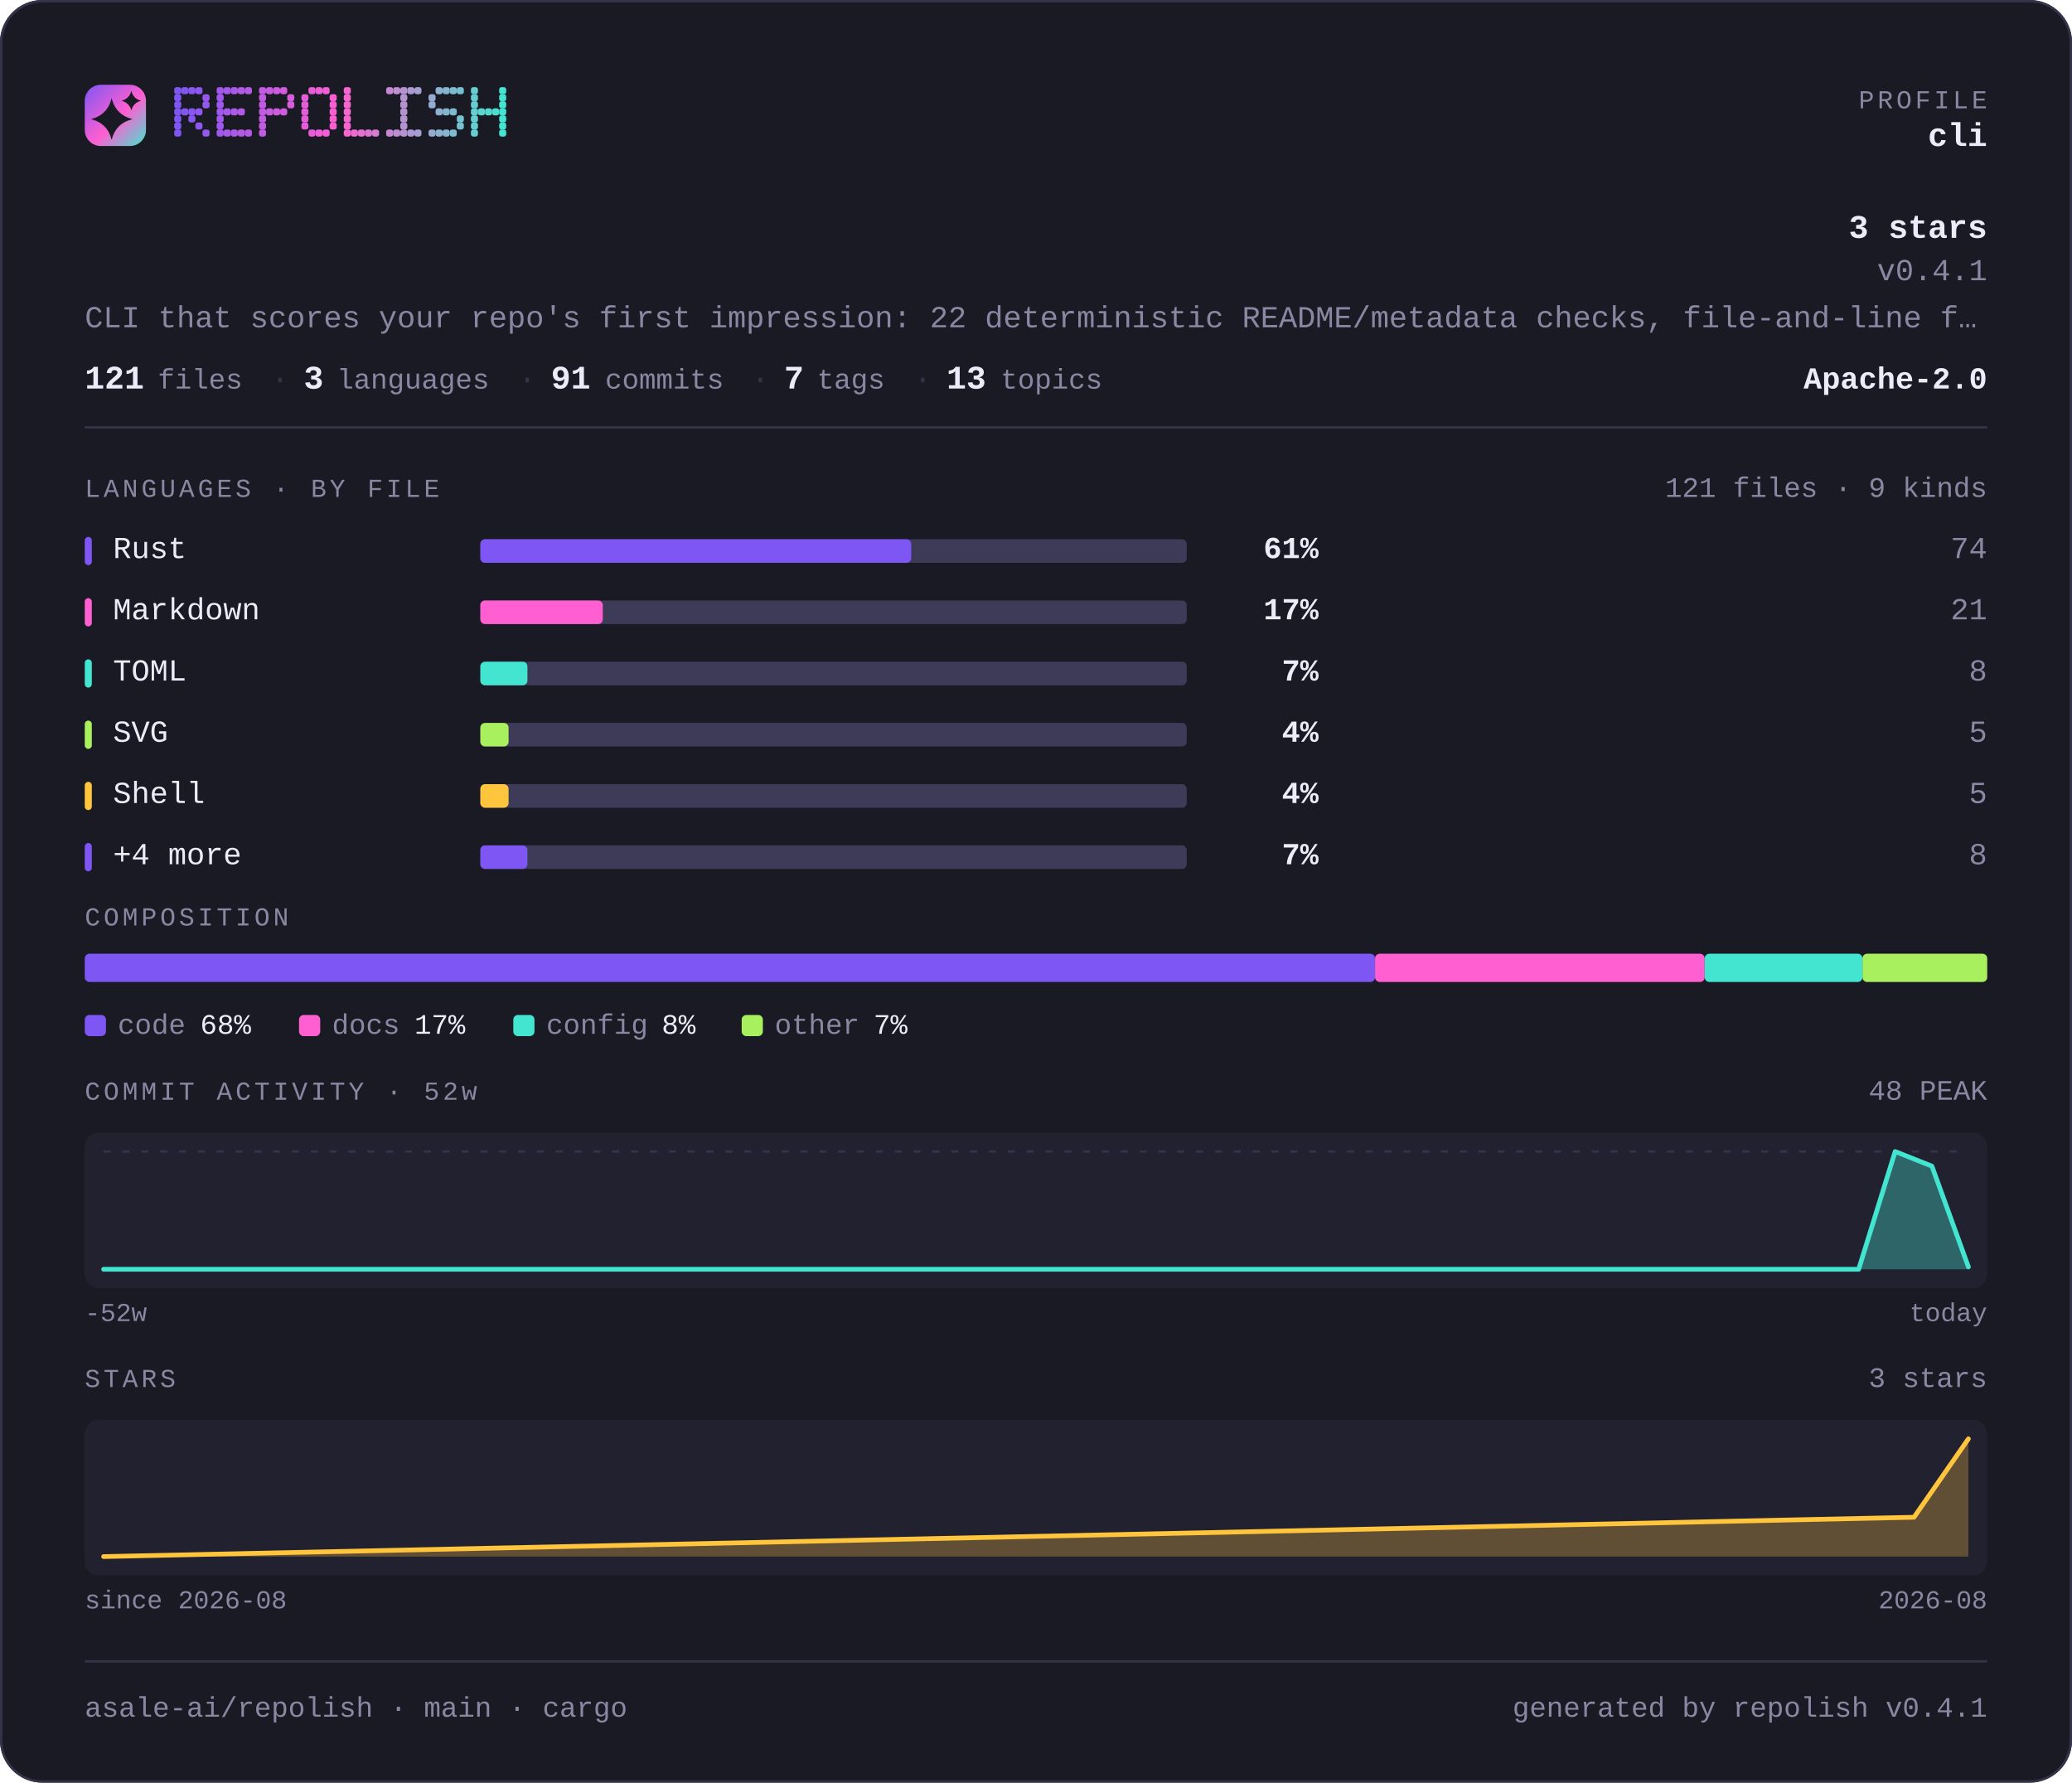
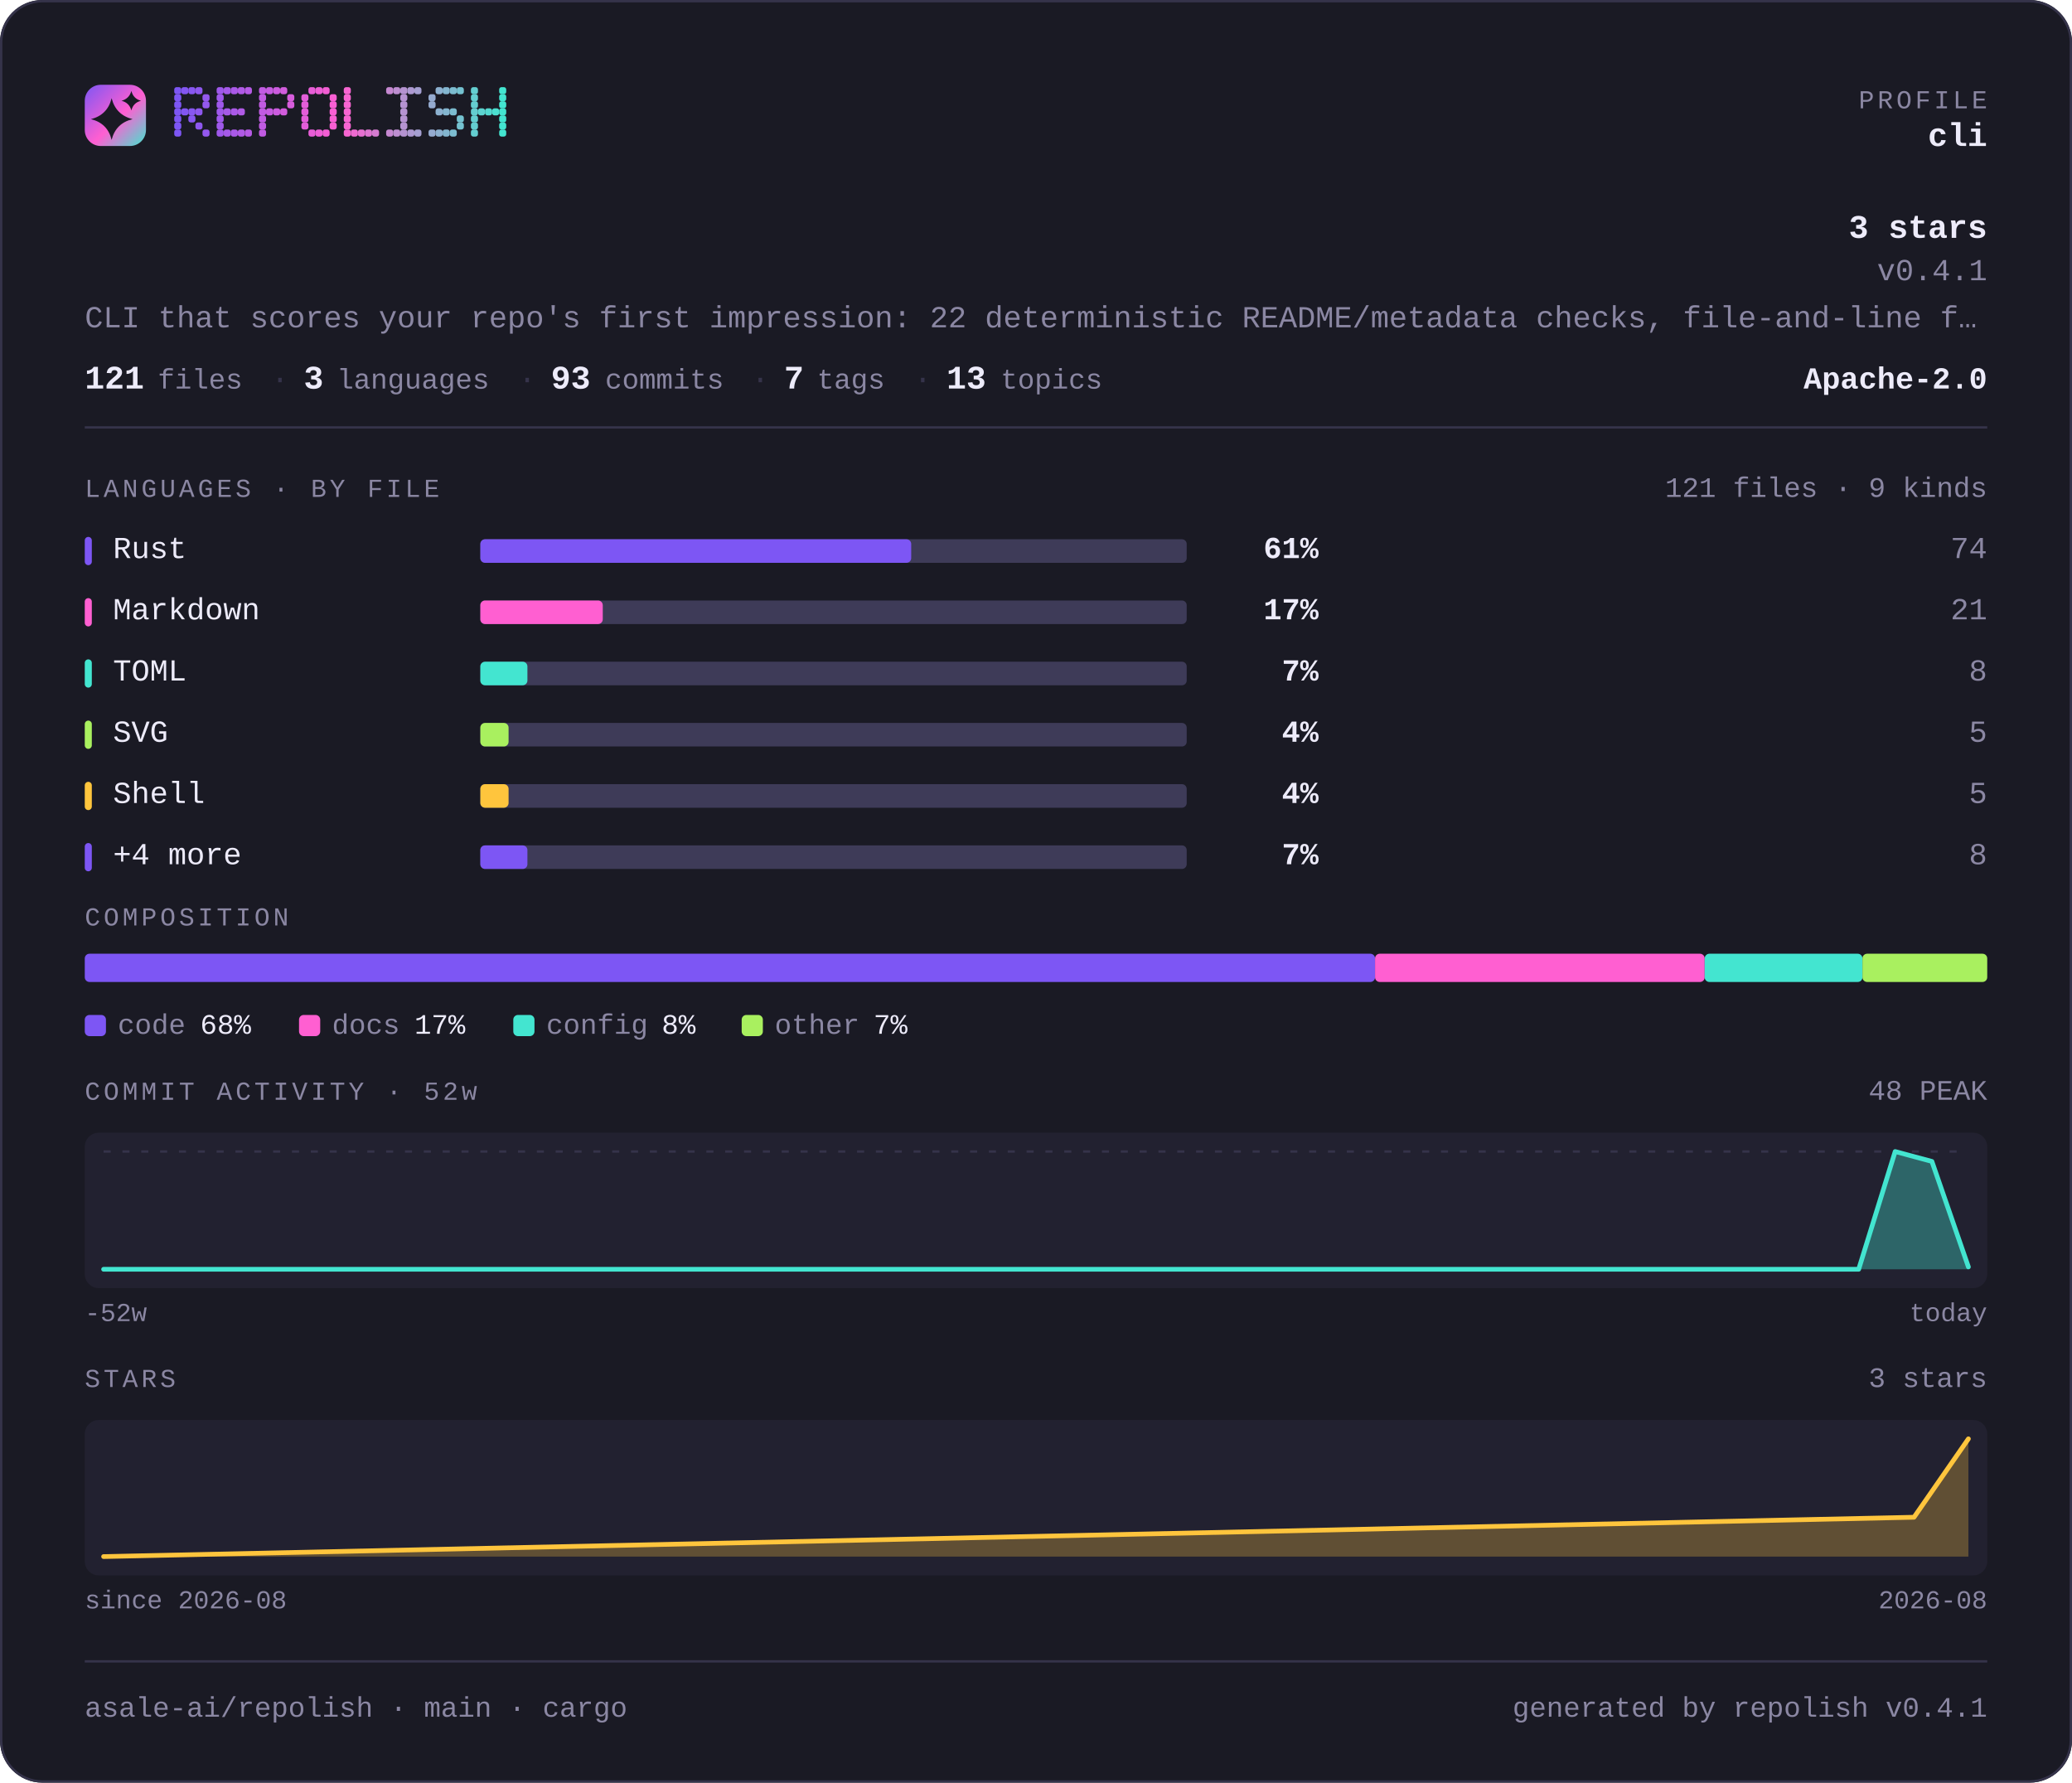
<svg xmlns="http://www.w3.org/2000/svg" width="880" height="757" viewBox="0 0 880 757" lang="en" role="img" aria-label="asale-ai/repolish — repository overview">
  <defs>
    <linearGradient id="brand" x1="0" y1="0" x2="1" y2="1">
      <stop offset="0" stop-color="#7d56f4" />
      <stop offset="0.55" stop-color="#ff5fd1" />
      <stop offset="1" stop-color="#43e5d0" />
    </linearGradient>
  </defs>
  <style>
    .t { font-family: ui-monospace, SFMono-Regular, "SF Mono", Menlo, Consolas, "Liberation Mono", "Noto Sans Mono CJK SC", "Noto Sans Mono CJK JP", "Microsoft YaHei", "Hiragino Sans", "Yu Gothic", monospace; }
  </style>
  <rect x="0" y="0" width="880" height="757" rx="18.0" fill="#1a1a24" />
  <rect x="0.5" y="0.5" width="879" height="756" rx="17.5" fill="none" stroke="#35334a" />
  <rect x="36" y="36" width="26" height="26" rx="6.8" fill="url(#brand)" />
  <path d="M47.4 41.7Q49.2 48.8 56.3 50.6Q49.2 52.3 47.4 59.4Q45.7 52.3 38.6 50.6Q45.7 48.8 47.4 41.7Z" fill="#1a1a24" />
  <path d="M55.8 38.6Q56.6 41.9 59.9 42.8Q56.6 43.6 55.8 46.9Q54.9 43.6 51.6 42.8Q54.9 41.9 55.8 38.6Z" fill="#1a1a24" />
  <g fill="#7d56f4">
    <rect x="74" y="37" width="3" height="3" rx="1" />
    <rect x="74" y="40" width="3" height="3" rx="1" />
    <rect x="74" y="43" width="3" height="3" rx="1" />
    <rect x="74" y="46" width="3" height="3" rx="1" />
    <rect x="74" y="49" width="3" height="3" rx="1" />
    <rect x="74" y="52" width="3" height="3" rx="1" />
    <rect x="74" y="55" width="3" height="3" rx="1" />
  </g>
  <g fill="#8356f2">
    <rect x="77" y="37" width="3" height="3" rx="1" />
    <rect x="77" y="46" width="3" height="3" rx="1" />
  </g>
  <g fill="#8857f1">
    <rect x="80" y="37" width="3" height="3" rx="1" />
    <rect x="80" y="46" width="3" height="3" rx="1" />
    <rect x="80" y="49" width="3" height="3" rx="1" />
  </g>
  <g fill="#8e57ef">
    <rect x="83" y="37" width="3" height="3" rx="1" />
    <rect x="83" y="46" width="3" height="3" rx="1" />
    <rect x="83" y="52" width="3" height="3" rx="1" />
  </g>
  <g fill="#9458ee">
    <rect x="86" y="40" width="3" height="3" rx="1" />
    <rect x="86" y="43" width="3" height="3" rx="1" />
    <rect x="86" y="55" width="3" height="3" rx="1" />
  </g>
  <g fill="#9f58eb">
    <rect x="92" y="37" width="3" height="3" rx="1" />
    <rect x="92" y="40" width="3" height="3" rx="1" />
    <rect x="92" y="43" width="3" height="3" rx="1" />
    <rect x="92" y="46" width="3" height="3" rx="1" />
    <rect x="92" y="49" width="3" height="3" rx="1" />
    <rect x="92" y="52" width="3" height="3" rx="1" />
    <rect x="92" y="55" width="3" height="3" rx="1" />
  </g>
  <g fill="#a559e9">
    <rect x="95" y="37" width="3" height="3" rx="1" />
    <rect x="95" y="46" width="3" height="3" rx="1" />
    <rect x="95" y="55" width="3" height="3" rx="1" />
  </g>
  <g fill="#aa59e8">
    <rect x="98" y="37" width="3" height="3" rx="1" />
    <rect x="98" y="46" width="3" height="3" rx="1" />
    <rect x="98" y="55" width="3" height="3" rx="1" />
  </g>
  <g fill="#b05ae6">
    <rect x="101" y="37" width="3" height="3" rx="1" />
    <rect x="101" y="46" width="3" height="3" rx="1" />
    <rect x="101" y="55" width="3" height="3" rx="1" />
  </g>
  <g fill="#b65ae5">
    <rect x="104" y="37" width="3" height="3" rx="1" />
    <rect x="104" y="55" width="3" height="3" rx="1" />
  </g>
  <g fill="#c15be2">
    <rect x="110" y="37" width="3" height="3" rx="1" />
    <rect x="110" y="40" width="3" height="3" rx="1" />
    <rect x="110" y="43" width="3" height="3" rx="1" />
    <rect x="110" y="46" width="3" height="3" rx="1" />
    <rect x="110" y="49" width="3" height="3" rx="1" />
    <rect x="110" y="52" width="3" height="3" rx="1" />
    <rect x="110" y="55" width="3" height="3" rx="1" />
  </g>
  <g fill="#c65be0">
    <rect x="113" y="37" width="3" height="3" rx="1" />
    <rect x="113" y="46" width="3" height="3" rx="1" />
  </g>
  <g fill="#cc5bdf">
    <rect x="116" y="37" width="3" height="3" rx="1" />
    <rect x="116" y="46" width="3" height="3" rx="1" />
  </g>
  <g fill="#d25cdd">
    <rect x="119" y="37" width="3" height="3" rx="1" />
    <rect x="119" y="46" width="3" height="3" rx="1" />
  </g>
  <g fill="#d75cdc">
    <rect x="122" y="40" width="3" height="3" rx="1" />
    <rect x="122" y="43" width="3" height="3" rx="1" />
  </g>
  <g fill="#e35dd9">
    <rect x="128" y="40" width="3" height="3" rx="1" />
    <rect x="128" y="43" width="3" height="3" rx="1" />
    <rect x="128" y="46" width="3" height="3" rx="1" />
    <rect x="128" y="49" width="3" height="3" rx="1" />
    <rect x="128" y="52" width="3" height="3" rx="1" />
  </g>
  <g fill="#e85dd7">
    <rect x="131" y="37" width="3" height="3" rx="1" />
    <rect x="131" y="55" width="3" height="3" rx="1" />
  </g>
  <g fill="#ee5ed6">
    <rect x="134" y="37" width="3" height="3" rx="1" />
    <rect x="134" y="55" width="3" height="3" rx="1" />
  </g>
  <g fill="#f45ed4">
    <rect x="137" y="37" width="3" height="3" rx="1" />
    <rect x="137" y="55" width="3" height="3" rx="1" />
  </g>
  <g fill="#f95fd3">
    <rect x="140" y="40" width="3" height="3" rx="1" />
    <rect x="140" y="43" width="3" height="3" rx="1" />
    <rect x="140" y="46" width="3" height="3" rx="1" />
    <rect x="140" y="49" width="3" height="3" rx="1" />
    <rect x="140" y="52" width="3" height="3" rx="1" />
  </g>
  <g fill="#f765d1">
    <rect x="146" y="37" width="3" height="3" rx="1" />
    <rect x="146" y="40" width="3" height="3" rx="1" />
    <rect x="146" y="43" width="3" height="3" rx="1" />
    <rect x="146" y="46" width="3" height="3" rx="1" />
    <rect x="146" y="49" width="3" height="3" rx="1" />
    <rect x="146" y="52" width="3" height="3" rx="1" />
    <rect x="146" y="55" width="3" height="3" rx="1" />
  </g>
  <g fill="#ef6bd1">
    <rect x="149" y="55" width="3" height="3" rx="1" />
  </g>
  <g fill="#e670d1">
    <rect x="152" y="55" width="3" height="3" rx="1" />
  </g>
  <g fill="#de76d1">
    <rect x="155" y="55" width="3" height="3" rx="1" />
  </g>
  <g fill="#d67cd1">
    <rect x="158" y="55" width="3" height="3" rx="1" />
  </g>
  <g fill="#c688d1">
    <rect x="164" y="37" width="3" height="3" rx="1" />
    <rect x="164" y="55" width="3" height="3" rx="1" />
  </g>
  <g fill="#be8ed1">
    <rect x="167" y="37" width="3" height="3" rx="1" />
    <rect x="167" y="55" width="3" height="3" rx="1" />
  </g>
  <g fill="#b593d1">
    <rect x="170" y="37" width="3" height="3" rx="1" />
    <rect x="170" y="40" width="3" height="3" rx="1" />
    <rect x="170" y="43" width="3" height="3" rx="1" />
    <rect x="170" y="46" width="3" height="3" rx="1" />
    <rect x="170" y="49" width="3" height="3" rx="1" />
    <rect x="170" y="52" width="3" height="3" rx="1" />
    <rect x="170" y="55" width="3" height="3" rx="1" />
  </g>
  <g fill="#ad99d1">
    <rect x="173" y="37" width="3" height="3" rx="1" />
    <rect x="173" y="55" width="3" height="3" rx="1" />
  </g>
  <g fill="#a59fd1">
    <rect x="176" y="37" width="3" height="3" rx="1" />
    <rect x="176" y="55" width="3" height="3" rx="1" />
  </g>
  <g fill="#95abd0">
    <rect x="182" y="40" width="3" height="3" rx="1" />
    <rect x="182" y="43" width="3" height="3" rx="1" />
    <rect x="182" y="55" width="3" height="3" rx="1" />
  </g>
  <g fill="#8db1d0">
    <rect x="185" y="37" width="3" height="3" rx="1" />
    <rect x="185" y="46" width="3" height="3" rx="1" />
    <rect x="185" y="55" width="3" height="3" rx="1" />
  </g>
  <g fill="#84b6d0">
    <rect x="188" y="37" width="3" height="3" rx="1" />
    <rect x="188" y="46" width="3" height="3" rx="1" />
    <rect x="188" y="55" width="3" height="3" rx="1" />
  </g>
  <g fill="#7cbcd0">
    <rect x="191" y="37" width="3" height="3" rx="1" />
    <rect x="191" y="46" width="3" height="3" rx="1" />
    <rect x="191" y="55" width="3" height="3" rx="1" />
  </g>
  <g fill="#74c2d0">
    <rect x="194" y="37" width="3" height="3" rx="1" />
    <rect x="194" y="49" width="3" height="3" rx="1" />
    <rect x="194" y="52" width="3" height="3" rx="1" />
  </g>
  <g fill="#64ced0">
    <rect x="200" y="37" width="3" height="3" rx="1" />
    <rect x="200" y="40" width="3" height="3" rx="1" />
    <rect x="200" y="43" width="3" height="3" rx="1" />
    <rect x="200" y="46" width="3" height="3" rx="1" />
    <rect x="200" y="49" width="3" height="3" rx="1" />
    <rect x="200" y="52" width="3" height="3" rx="1" />
    <rect x="200" y="55" width="3" height="3" rx="1" />
  </g>
  <g fill="#5cd4d0">
    <rect x="203" y="46" width="3" height="3" rx="1" />
  </g>
  <g fill="#53d9d0">
    <rect x="206" y="46" width="3" height="3" rx="1" />
  </g>
  <g fill="#4bdfd0">
    <rect x="209" y="46" width="3" height="3" rx="1" />
  </g>
  <g fill="#43e5d0">
    <rect x="212" y="37" width="3" height="3" rx="1" />
    <rect x="212" y="40" width="3" height="3" rx="1" />
    <rect x="212" y="43" width="3" height="3" rx="1" />
    <rect x="212" y="46" width="3" height="3" rx="1" />
    <rect x="212" y="49" width="3" height="3" rx="1" />
    <rect x="212" y="52" width="3" height="3" rx="1" />
    <rect x="212" y="55" width="3" height="3" rx="1" />
  </g>
  <text class="t" x="844" y="46" font-size="11" fill="#8b87a3" text-anchor="end" letter-spacing="1.4">PROFILE</text>
  <text class="t" x="844" y="62" font-size="14" fill="#edebfa" text-anchor="end" font-weight="700">cli</text>
  <text class="t" x="844" y="101" font-size="14" fill="#edebfa" text-anchor="end" font-weight="700">3 stars</text>
  <text class="t" x="844" y="119" font-size="13" fill="#8b87a3" text-anchor="end">v0.4.1</text>
  <text class="t" x="36" y="139" font-size="13" fill="#8b87a3" text-anchor="start">CLI that scores your repo's first impression: 22 deterministic README/metadata checks, file-and-line f…</text>
  <text class="t" x="36" y="165" font-size="14" fill="#edebfa" text-anchor="start" font-weight="700">121</text>
  <text class="t" x="67" y="165" font-size="12" fill="#8b87a3" text-anchor="start">files</text>
  <text class="t" x="115" y="165" font-size="13" fill="#35334a" text-anchor="start">·</text>
  <text class="t" x="129" y="165" font-size="14" fill="#edebfa" text-anchor="start" font-weight="700">3</text>
  <text class="t" x="143" y="165" font-size="12" fill="#8b87a3" text-anchor="start">languages</text>
  <text class="t" x="220" y="165" font-size="13" fill="#35334a" text-anchor="start">·</text>
-   <text class="t" x="234" y="165" font-size="14" fill="#edebfa" text-anchor="start" font-weight="700">91</text>
+   <text class="t" x="234" y="165" font-size="14" fill="#edebfa" text-anchor="start" font-weight="700">93</text>
  <text class="t" x="257" y="165" font-size="12" fill="#8b87a3" text-anchor="start">commits</text>
  <text class="t" x="319" y="165" font-size="13" fill="#35334a" text-anchor="start">·</text>
  <text class="t" x="333" y="165" font-size="14" fill="#edebfa" text-anchor="start" font-weight="700">7</text>
  <text class="t" x="347" y="165" font-size="12" fill="#8b87a3" text-anchor="start">tags</text>
  <text class="t" x="388" y="165" font-size="13" fill="#35334a" text-anchor="start">·</text>
  <text class="t" x="402" y="165" font-size="14" fill="#edebfa" text-anchor="start" font-weight="700">13</text>
  <text class="t" x="425" y="165" font-size="12" fill="#8b87a3" text-anchor="start">topics</text>
  <text class="t" x="844" y="165" font-size="13" fill="#edebfa" text-anchor="end" font-weight="700">Apache-2.0</text>
  <rect x="36" y="181" width="808" height="1" fill="#35334a" />
  <text class="t" x="36" y="211" font-size="11" fill="#8b87a3" text-anchor="start" letter-spacing="1.4">LANGUAGES · BY FILE</text>
  <text class="t" x="844" y="211" font-size="12" fill="#8b87a3" text-anchor="end">121 files · 9 kinds</text>
  <rect x="36" y="228" width="3" height="12" rx="1.5" fill="#7d56f4" />
  <text class="t" x="48" y="237" font-size="13" fill="#edebfa" text-anchor="start">Rust</text>
  <rect x="204" y="229" width="300" height="10" rx="2.0" fill="#3e3b58" />
  <rect x="204" y="229" width="183" height="10" rx="2.0" fill="#7d56f4" />
  <text class="t" x="560" y="237" font-size="13" fill="#edebfa" text-anchor="end" font-weight="700">61%</text>
  <text class="t" x="844" y="237" font-size="13" fill="#8b87a3" text-anchor="end">74</text>
  <rect x="36" y="254" width="3" height="12" rx="1.5" fill="#ff5fd1" />
  <text class="t" x="48" y="263" font-size="13" fill="#edebfa" text-anchor="start">Markdown</text>
  <rect x="204" y="255" width="300" height="10" rx="2.0" fill="#3e3b58" />
  <rect x="204" y="255" width="52" height="10" rx="2.0" fill="#ff5fd1" />
  <text class="t" x="560" y="263" font-size="13" fill="#edebfa" text-anchor="end" font-weight="700">17%</text>
  <text class="t" x="844" y="263" font-size="13" fill="#8b87a3" text-anchor="end">21</text>
  <rect x="36" y="280" width="3" height="12" rx="1.5" fill="#43e5d0" />
  <text class="t" x="48" y="289" font-size="13" fill="#edebfa" text-anchor="start">TOML</text>
  <rect x="204" y="281" width="300" height="10" rx="2.0" fill="#3e3b58" />
  <rect x="204" y="281" width="20" height="10" rx="2.0" fill="#43e5d0" />
  <text class="t" x="560" y="289" font-size="13" fill="#edebfa" text-anchor="end" font-weight="700">7%</text>
  <text class="t" x="844" y="289" font-size="13" fill="#8b87a3" text-anchor="end">8</text>
  <rect x="36" y="306" width="3" height="12" rx="1.5" fill="#a9f05f" />
  <text class="t" x="48" y="315" font-size="13" fill="#edebfa" text-anchor="start">SVG</text>
  <rect x="204" y="307" width="300" height="10" rx="2.0" fill="#3e3b58" />
  <rect x="204" y="307" width="12" height="10" rx="2.0" fill="#a9f05f" />
  <text class="t" x="560" y="315" font-size="13" fill="#edebfa" text-anchor="end" font-weight="700">4%</text>
  <text class="t" x="844" y="315" font-size="13" fill="#8b87a3" text-anchor="end">5</text>
  <rect x="36" y="332" width="3" height="12" rx="1.5" fill="#ffc53d" />
  <text class="t" x="48" y="341" font-size="13" fill="#edebfa" text-anchor="start">Shell</text>
  <rect x="204" y="333" width="300" height="10" rx="2.0" fill="#3e3b58" />
  <rect x="204" y="333" width="12" height="10" rx="2.0" fill="#ffc53d" />
  <text class="t" x="560" y="341" font-size="13" fill="#edebfa" text-anchor="end" font-weight="700">4%</text>
  <text class="t" x="844" y="341" font-size="13" fill="#8b87a3" text-anchor="end">5</text>
  <rect x="36" y="358" width="3" height="12" rx="1.5" fill="#7d56f4" />
  <text class="t" x="48" y="367" font-size="13" fill="#edebfa" text-anchor="start">+4 more</text>
  <rect x="204" y="359" width="300" height="10" rx="2.0" fill="#3e3b58" />
  <rect x="204" y="359" width="20" height="10" rx="2.0" fill="#7d56f4" />
  <text class="t" x="560" y="367" font-size="13" fill="#edebfa" text-anchor="end" font-weight="700">7%</text>
  <text class="t" x="844" y="367" font-size="13" fill="#8b87a3" text-anchor="end">8</text>
  <text class="t" x="36" y="393" font-size="11" fill="#8b87a3" text-anchor="start" letter-spacing="1.4">COMPOSITION</text>
  <rect x="36" y="405" width="548" height="12" rx="2.0" fill="#7d56f4" />
  <rect x="584" y="405" width="140" height="12" rx="2.0" fill="#ff5fd1" />
  <rect x="724" y="405" width="67" height="12" rx="2.0" fill="#43e5d0" />
  <rect x="791" y="405" width="53" height="12" rx="2.0" fill="#a9f05f" />
  <rect x="36" y="431" width="9" height="9" rx="2.0" fill="#7d56f4" />
  <text class="t" x="50" y="439" font-size="12" fill="#8b87a3" text-anchor="start">code</text>
  <text class="t" x="85" y="439" font-size="12" fill="#edebfa" text-anchor="start">68%</text>
  <rect x="127" y="431" width="9" height="9" rx="2.0" fill="#ff5fd1" />
  <text class="t" x="141" y="439" font-size="12" fill="#8b87a3" text-anchor="start">docs</text>
  <text class="t" x="176" y="439" font-size="12" fill="#edebfa" text-anchor="start">17%</text>
  <rect x="218" y="431" width="9" height="9" rx="2.0" fill="#43e5d0" />
  <text class="t" x="232" y="439" font-size="12" fill="#8b87a3" text-anchor="start">config</text>
  <text class="t" x="281" y="439" font-size="12" fill="#edebfa" text-anchor="start">8%</text>
  <rect x="315" y="431" width="9" height="9" rx="2.0" fill="#a9f05f" />
  <text class="t" x="329" y="439" font-size="12" fill="#8b87a3" text-anchor="start">other</text>
  <text class="t" x="371" y="439" font-size="12" fill="#edebfa" text-anchor="start">7%</text>
  <text class="t" x="36" y="467" font-size="11" fill="#8b87a3" text-anchor="start" letter-spacing="1.4">COMMIT ACTIVITY · 52w</text>
  <text class="t" x="844" y="467" font-size="12" fill="#8b87a3" text-anchor="end">48 PEAK</text>
  <rect x="36" y="481" width="808" height="66" rx="6.0" fill="#222130" />
  <line x1="44" y1="489" x2="836" y2="489" stroke="#35334a" stroke-width="1" stroke-dasharray="3 5" />
-   <path d="M44.0 539.0 L59.5 539.0 L75.1 539.0 L90.6 539.0 L106.1 539.0 L121.6 539.0 L137.2 539.0 L152.7 539.0 L168.2 539.0 L183.8 539.0 L199.3 539.0 L214.8 539.0 L230.4 539.0 L245.9 539.0 L261.4 539.0 L276.9 539.0 L292.5 539.0 L308.0 539.0 L323.5 539.0 L339.1 539.0 L354.6 539.0 L370.1 539.0 L385.6 539.0 L401.2 539.0 L416.7 539.0 L432.2 539.0 L447.8 539.0 L463.3 539.0 L478.8 539.0 L494.4 539.0 L509.9 539.0 L525.4 539.0 L540.9 539.0 L556.5 539.0 L572.0 539.0 L587.5 539.0 L603.1 539.0 L618.6 539.0 L634.1 539.0 L649.6 539.0 L665.2 539.0 L680.7 539.0 L696.2 539.0 L711.8 539.0 L727.3 539.0 L742.8 539.0 L758.4 539.0 L773.9 539.0 L789.4 539.0 L804.9 489.0 L820.5 495.2 L836.0 538.0 L836.0 539 L44 539 Z" fill="#43e5d0" fill-opacity="0.35" />
-   <path d="M44.0 539.0 L59.5 539.0 L75.1 539.0 L90.6 539.0 L106.1 539.0 L121.6 539.0 L137.2 539.0 L152.7 539.0 L168.2 539.0 L183.8 539.0 L199.3 539.0 L214.8 539.0 L230.4 539.0 L245.9 539.0 L261.4 539.0 L276.9 539.0 L292.5 539.0 L308.0 539.0 L323.5 539.0 L339.1 539.0 L354.6 539.0 L370.1 539.0 L385.6 539.0 L401.2 539.0 L416.7 539.0 L432.2 539.0 L447.8 539.0 L463.3 539.0 L478.8 539.0 L494.4 539.0 L509.9 539.0 L525.4 539.0 L540.9 539.0 L556.5 539.0 L572.0 539.0 L587.5 539.0 L603.1 539.0 L618.6 539.0 L634.1 539.0 L649.6 539.0 L665.2 539.0 L680.7 539.0 L696.2 539.0 L711.8 539.0 L727.3 539.0 L742.8 539.0 L758.4 539.0 L773.9 539.0 L789.4 539.0 L804.9 489.0 L820.5 495.2 L836.0 538.0" fill="none" stroke="#43e5d0" stroke-width="2" stroke-linejoin="round" stroke-linecap="round" />
+   <path d="M44.0 539.0 L59.5 539.0 L75.1 539.0 L90.6 539.0 L106.1 539.0 L121.6 539.0 L137.2 539.0 L152.7 539.0 L168.2 539.0 L183.8 539.0 L199.3 539.0 L214.8 539.0 L230.4 539.0 L245.9 539.0 L261.4 539.0 L276.9 539.0 L292.5 539.0 L308.0 539.0 L323.5 539.0 L339.1 539.0 L354.6 539.0 L370.1 539.0 L385.6 539.0 L401.2 539.0 L416.7 539.0 L432.2 539.0 L447.8 539.0 L463.3 539.0 L478.8 539.0 L494.4 539.0 L509.9 539.0 L525.4 539.0 L540.9 539.0 L556.5 539.0 L572.0 539.0 L587.5 539.0 L603.1 539.0 L618.6 539.0 L634.1 539.0 L649.6 539.0 L665.2 539.0 L680.7 539.0 L696.2 539.0 L711.8 539.0 L727.3 539.0 L742.8 539.0 L758.4 539.0 L773.9 539.0 L789.4 539.0 L804.9 489.0 L820.5 493.2 L836.0 538.0 L836.0 539 L44 539 Z" fill="#43e5d0" fill-opacity="0.35" />
+   <path d="M44.0 539.0 L59.5 539.0 L75.1 539.0 L90.6 539.0 L106.1 539.0 L121.6 539.0 L137.2 539.0 L152.7 539.0 L168.2 539.0 L183.8 539.0 L199.3 539.0 L214.8 539.0 L230.4 539.0 L245.9 539.0 L261.4 539.0 L276.9 539.0 L292.5 539.0 L308.0 539.0 L323.5 539.0 L339.1 539.0 L354.6 539.0 L370.1 539.0 L385.6 539.0 L401.2 539.0 L416.7 539.0 L432.2 539.0 L447.8 539.0 L463.3 539.0 L478.8 539.0 L494.4 539.0 L509.9 539.0 L525.4 539.0 L540.9 539.0 L556.5 539.0 L572.0 539.0 L587.5 539.0 L603.1 539.0 L618.6 539.0 L634.1 539.0 L649.6 539.0 L665.2 539.0 L680.7 539.0 L696.2 539.0 L711.8 539.0 L727.3 539.0 L742.8 539.0 L758.4 539.0 L773.9 539.0 L789.4 539.0 L804.9 489.0 L820.5 493.2 L836.0 538.0" fill="none" stroke="#43e5d0" stroke-width="2" stroke-linejoin="round" stroke-linecap="round" />
  <text class="t" x="36" y="561" font-size="11" fill="#8b87a3" text-anchor="start">-52w</text>
  <text class="t" x="844" y="561" font-size="11" fill="#8b87a3" text-anchor="end">today</text>
  <text class="t" x="36" y="589" font-size="11" fill="#8b87a3" text-anchor="start" letter-spacing="1.4">STARS</text>
  <text class="t" x="844" y="589" font-size="12" fill="#8b87a3" text-anchor="end">3 stars</text>
  <rect x="36" y="603" width="808" height="66" rx="6.0" fill="#222130" />
  <path d="M44.0 661.0 L812.9 644.3 L836.0 611.0 L836.0 661 L44.0 661 Z" fill="#ffc53d" fill-opacity="0.28" />
  <path d="M44.0 661.0 L812.9 644.3 L836.0 611.0" fill="none" stroke="#ffc53d" stroke-width="2" stroke-linejoin="round" stroke-linecap="round" />
  <text class="t" x="36" y="683" font-size="11" fill="#8b87a3" text-anchor="start">since 2026-08</text>
  <text class="t" x="844" y="683" font-size="11" fill="#8b87a3" text-anchor="end">2026-08</text>
  <rect x="36" y="705" width="808" height="1" fill="#35334a" />
  <text class="t" x="36" y="729" font-size="12" fill="#8b87a3" text-anchor="start">asale-ai/repolish · main · cargo</text>
  <text class="t" x="844" y="729" font-size="12" fill="#8b87a3" text-anchor="end">generated by repolish v0.4.1</text>
</svg>
